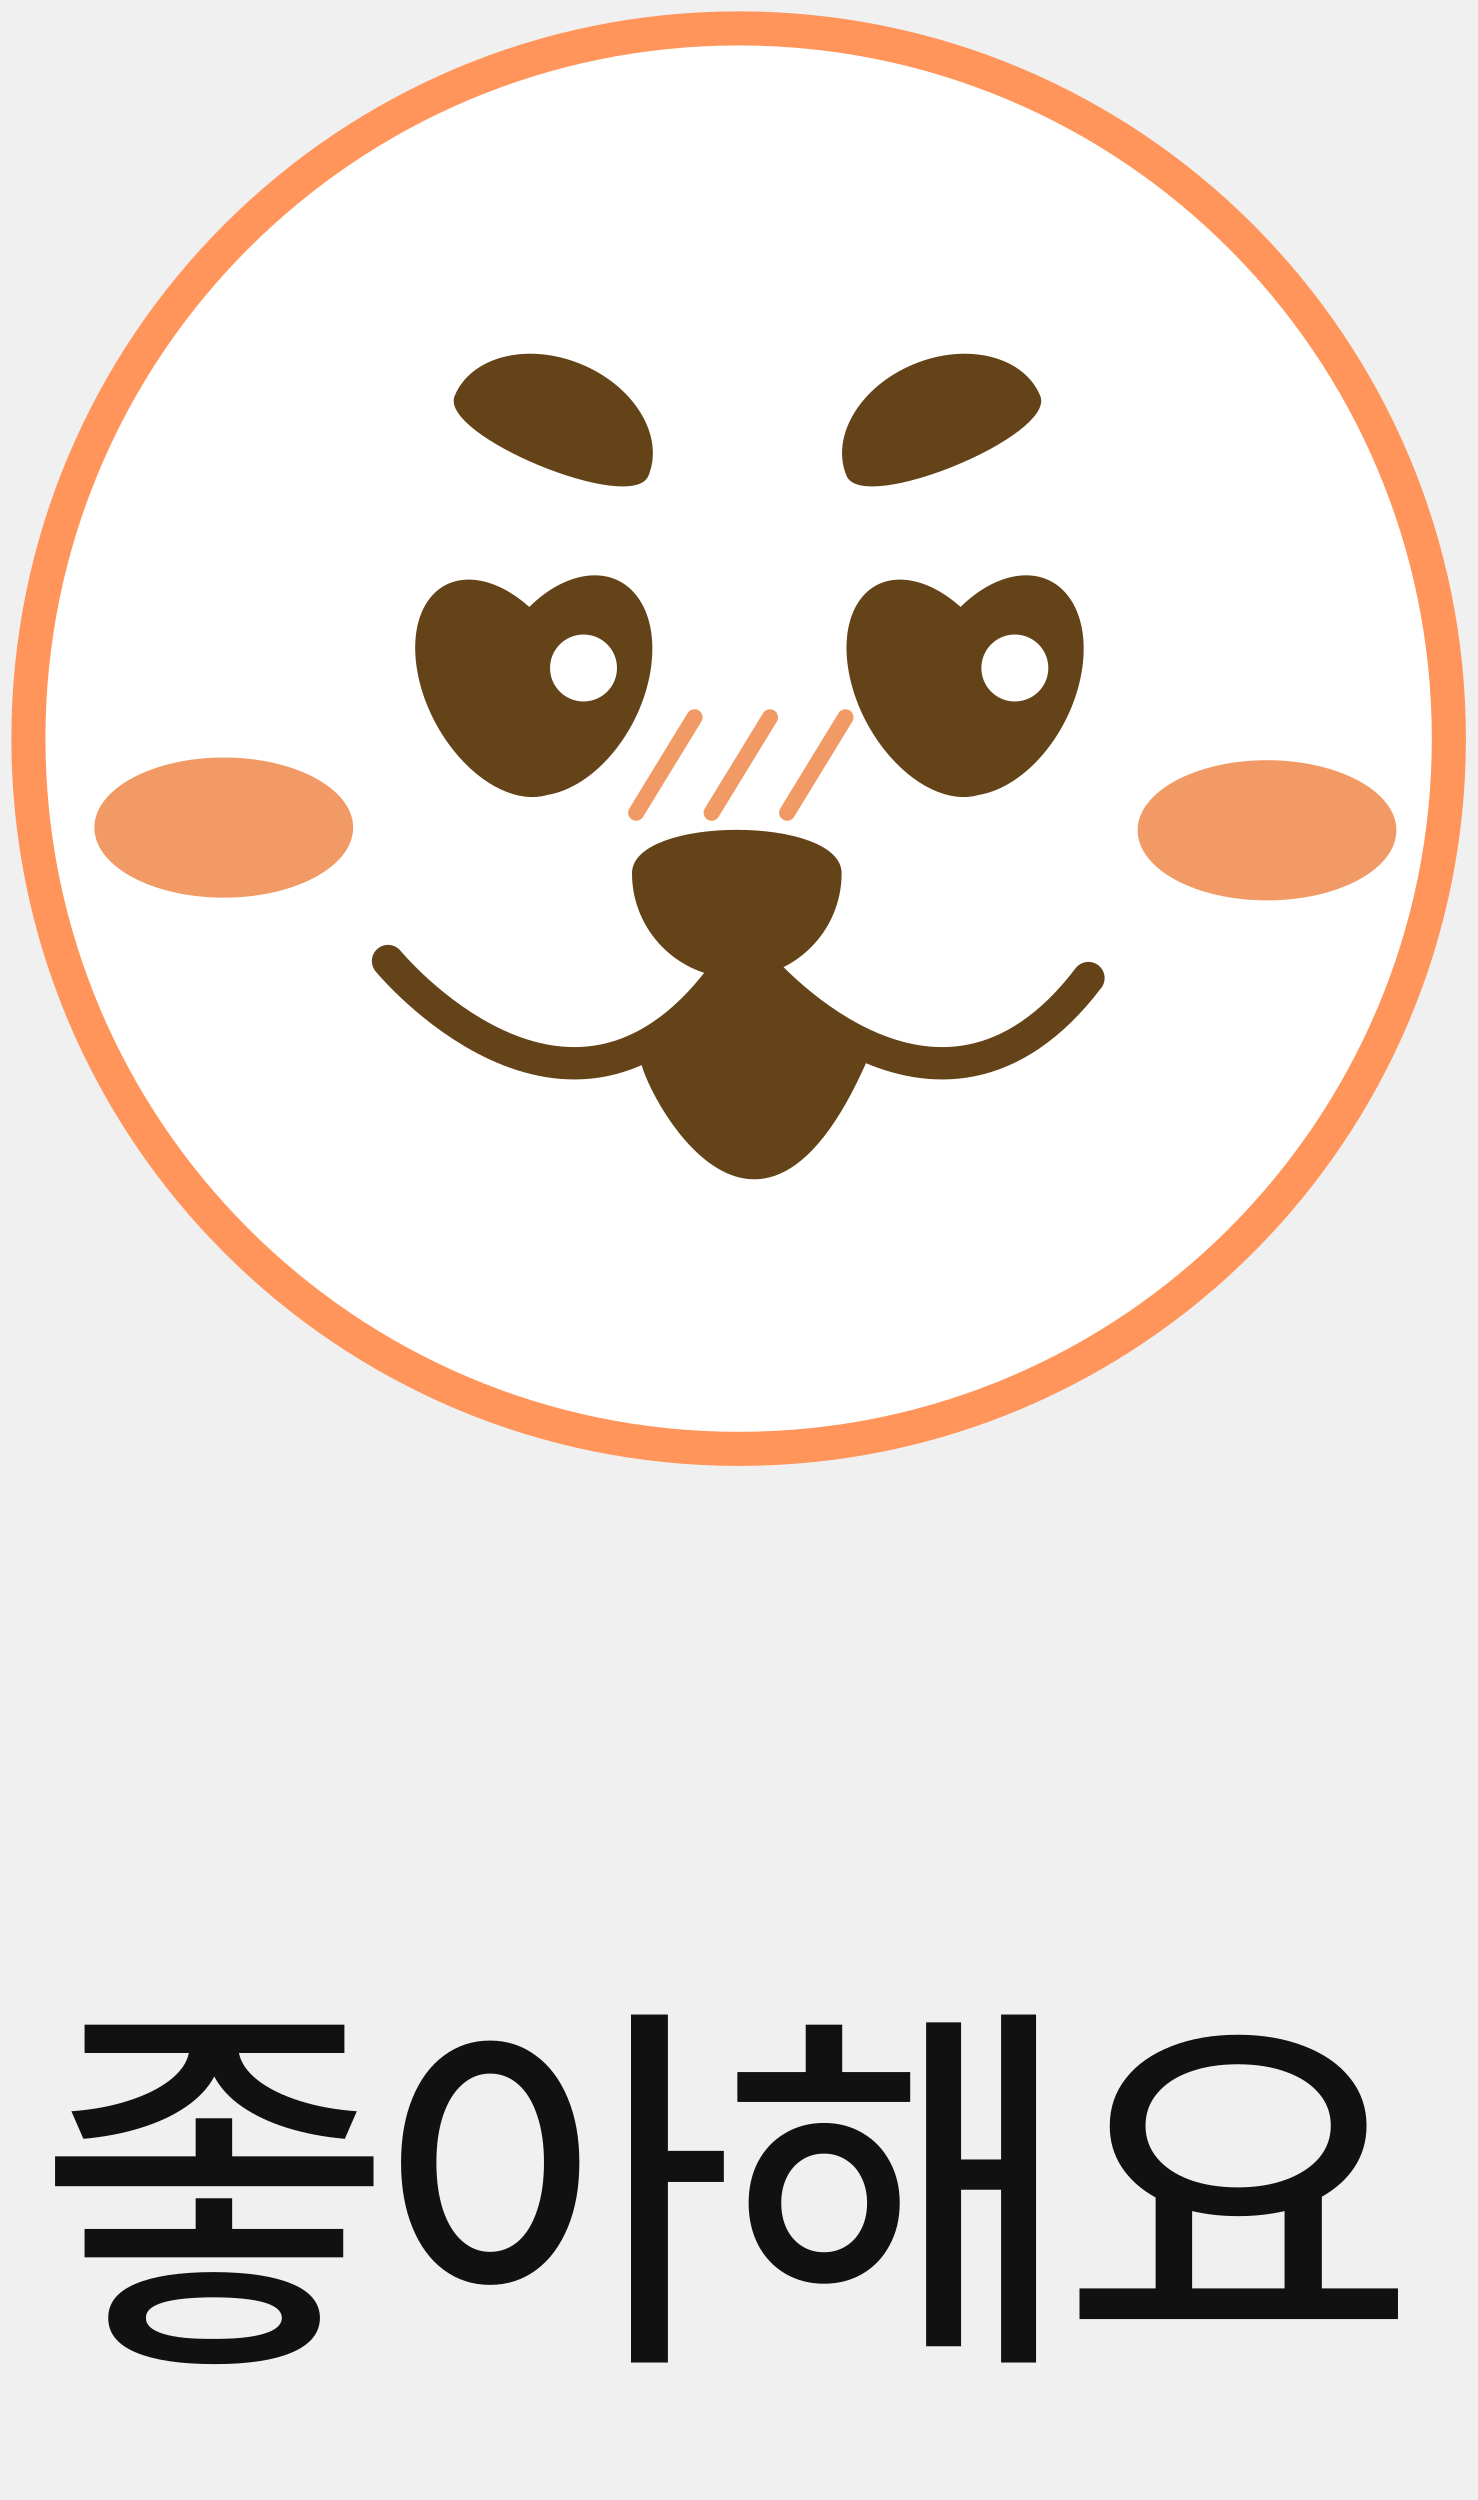
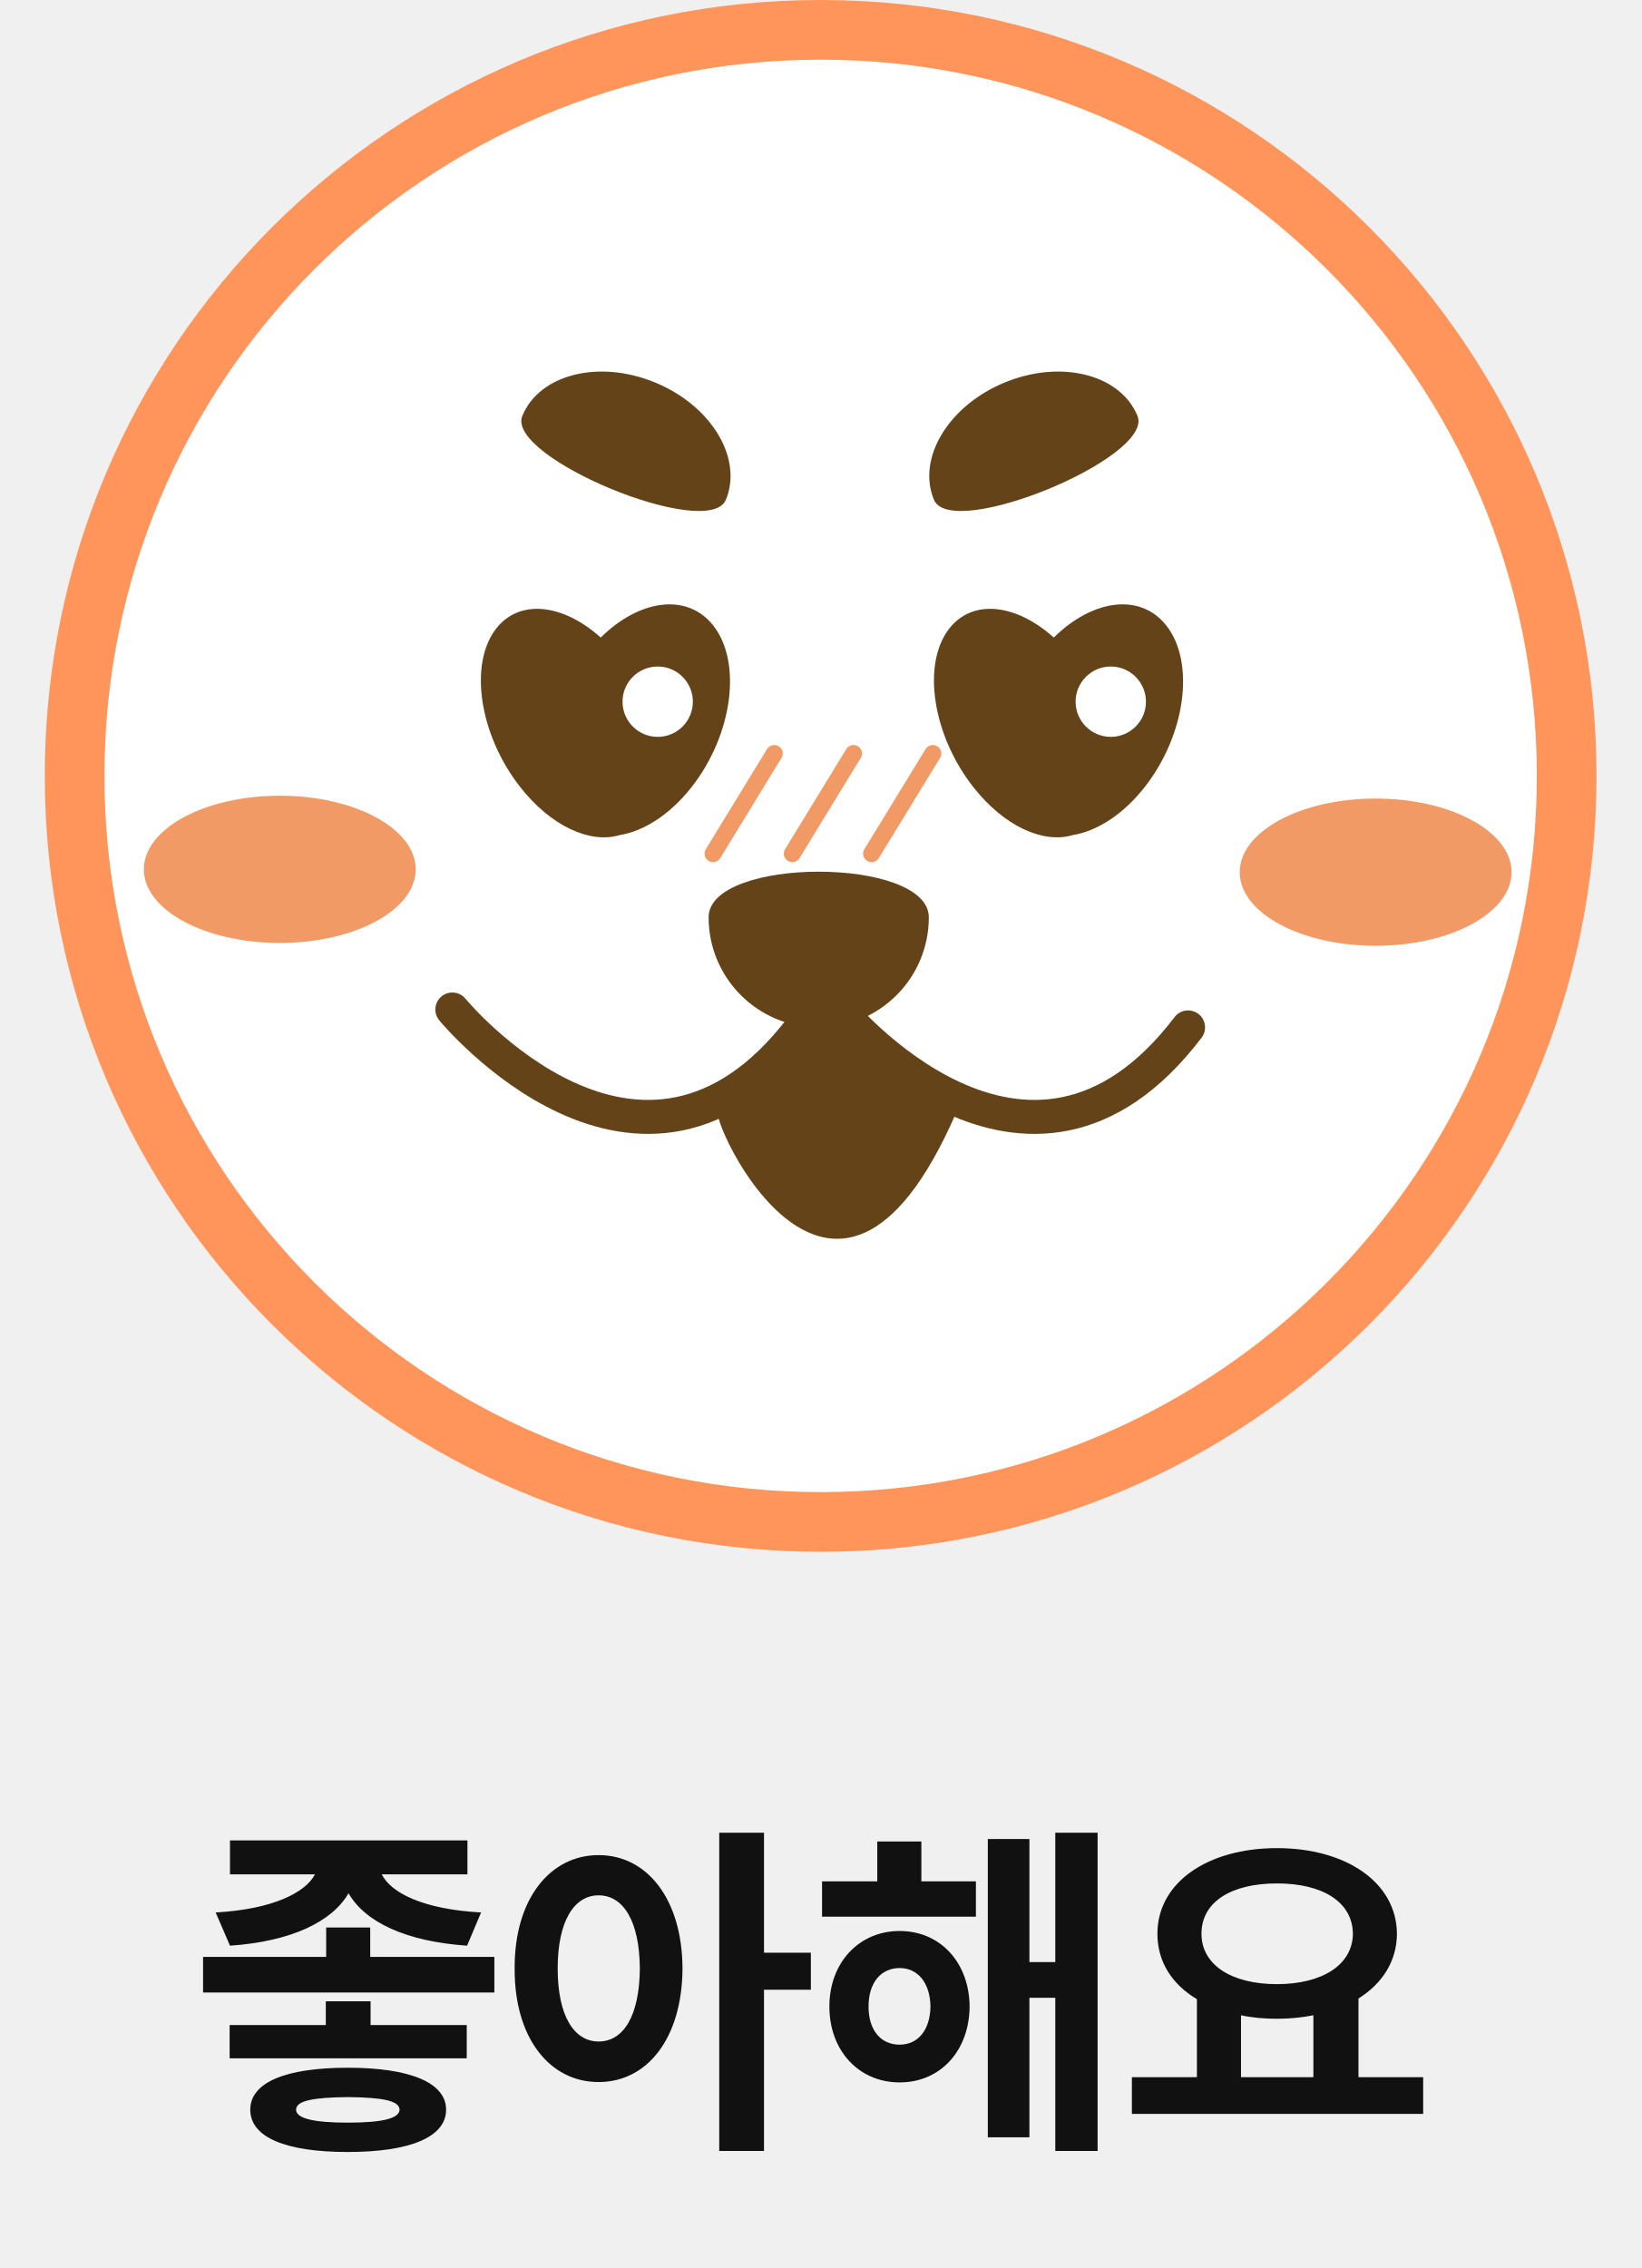
- <svg xmlns="http://www.w3.org/2000/svg" width="52" height="88" viewBox="0 0 52 88" fill="none">
-   <g clip-path="url(#clip0_2594_11428)">
-     <path d="M26 51C39.807 51 51 39.807 51 26C51 12.193 39.807 1 26 1C12.193 1 1 12.193 1 26C1 39.807 12.193 51 26 51Z" fill="white" stroke="#FF955A" stroke-width="1.2" stroke-miterlimit="10" stroke-linecap="round" />
-     <path d="M29.796 16.746C30.371 18.139 37.192 15.327 36.617 13.934C36.041 12.541 34.049 12.04 32.166 12.818C30.284 13.594 29.221 15.353 29.796 16.746Z" fill="#644319" />
-     <path d="M22.825 16.746C22.25 18.139 15.429 15.327 16.004 13.934C16.579 12.541 18.572 12.04 20.454 12.818C22.337 13.594 23.4 15.353 22.825 16.746Z" fill="#644319" />
-     <path d="M22.404 20.963C21.54 19.862 19.94 20.071 18.631 21.364C17.371 20.233 15.917 20.058 15.131 21.058C14.201 22.244 14.56 24.624 15.934 26.376C16.968 27.693 18.28 28.277 19.263 27.983C20.071 27.852 20.946 27.304 21.675 26.376C23.049 24.624 23.375 22.201 22.404 20.963Z" fill="#644319" />
-     <path d="M37.586 20.963C36.723 19.862 35.123 20.071 33.813 21.364C32.553 20.233 31.099 20.058 30.314 21.058C29.384 22.244 29.743 24.624 31.117 26.376C32.151 27.693 33.462 28.277 34.445 27.983C35.254 27.852 36.129 27.304 36.858 26.376C38.231 24.624 38.558 22.201 37.586 20.963Z" fill="#644319" />
-     <path d="M35.722 24.692C36.373 24.692 36.901 24.165 36.901 23.514C36.901 22.863 36.373 22.335 35.722 22.335C35.072 22.335 34.544 22.863 34.544 23.514C34.544 24.165 35.072 24.692 35.722 24.692Z" fill="white" />
-     <path d="M20.54 24.692C21.191 24.692 21.718 24.165 21.718 23.514C21.718 22.863 21.191 22.335 20.54 22.335C19.889 22.335 19.361 22.863 19.361 23.514C19.361 24.165 19.889 24.692 20.54 24.692Z" fill="white" />
-     <path d="M22.565 37.197C22.187 37.381 26.569 47.066 30.744 36.806C30.744 36.806 26.095 35.205 26.285 32.927C26.285 32.927 26.626 35.205 22.565 37.197Z" fill="#644319" />
-     <path d="M29.625 30.739C29.625 28.7 22.246 28.7 22.246 30.739C22.246 32.777 23.897 34.428 25.935 34.428C27.974 34.428 29.625 32.777 29.625 30.739Z" fill="#644319" />
-     <path d="M13.659 33.829C13.659 33.829 19.98 41.511 25.366 34.428" stroke="#644319" stroke-width="1.139" stroke-miterlimit="10" stroke-linecap="round" />
-     <path d="M26.605 33.829C26.605 33.829 32.927 41.511 38.313 34.428" stroke="#644319" stroke-width="1.139" stroke-miterlimit="10" stroke-linecap="round" />
-     <path d="M7.876 31.598C10.392 31.598 12.431 30.494 12.431 29.131C12.431 27.769 10.392 26.664 7.876 26.664C5.361 26.664 3.321 27.769 3.321 29.131C3.321 30.494 5.361 31.598 7.876 31.598Z" fill="#F19A65" />
-     <path d="M44.599 31.694C47.114 31.694 49.153 30.589 49.153 29.226C49.153 27.864 47.114 26.759 44.599 26.759C42.083 26.759 40.044 27.864 40.044 29.226C40.044 30.589 42.083 31.694 44.599 31.694Z" fill="#F19A65" />
-     <path d="M24.446 25.25L22.394 28.606" stroke="#F19A65" stroke-width="0.569" stroke-linecap="round" stroke-linejoin="round" />
-     <path d="M27.103 25.25L25.051 28.606" stroke="#F19A65" stroke-width="0.569" stroke-linecap="round" stroke-linejoin="round" />
-     <path d="M29.759 25.25L27.708 28.606" stroke="#F19A65" stroke-width="0.569" stroke-linecap="round" stroke-linejoin="round" />
+ <svg xmlns="http://www.w3.org/2000/svg" width="55" height="76" viewBox="0 0 55 76" fill="none">
+   <g clip-path="url(#clip0_4176_21332)">
+     <path d="M27.5 51C41.307 51 52.5 39.807 52.5 26C52.5 12.193 41.307 1 27.5 1C13.693 1 2.5 12.193 2.5 26C2.5 39.807 13.693 51 27.5 51Z" fill="white" stroke="#FF955A" stroke-width="2" stroke-miterlimit="10" stroke-linecap="round" />
+     <path d="M31.296 16.746C31.871 18.139 38.692 15.327 38.117 13.934C37.541 12.541 35.549 12.04 33.666 12.818C31.784 13.594 30.721 15.353 31.296 16.746Z" fill="#644319" />
+     <path d="M24.325 16.746C23.75 18.139 16.929 15.327 17.504 13.934C18.079 12.541 20.072 12.04 21.954 12.818C23.837 13.594 24.9 15.353 24.325 16.746Z" fill="#644319" />
+     <path d="M23.904 20.964C23.04 19.863 21.44 20.072 20.131 21.364C18.871 20.233 17.417 20.058 16.631 21.058C15.701 22.245 16.06 24.625 17.434 26.376C18.468 27.693 19.78 28.278 20.763 27.984C21.571 27.853 22.446 27.304 23.175 26.376C24.549 24.625 24.875 22.201 23.904 20.964Z" fill="#644319" />
+     <path d="M39.086 20.964C38.223 19.863 36.623 20.072 35.313 21.364C34.053 20.233 32.599 20.058 31.814 21.058C30.884 22.245 31.243 24.625 32.617 26.376C33.651 27.693 34.962 28.278 35.945 27.984C36.754 27.853 37.629 27.304 38.358 26.376C39.731 24.625 40.058 22.201 39.086 20.964Z" fill="#644319" />
+     <path d="M37.222 24.692C37.873 24.692 38.401 24.164 38.401 23.514C38.401 22.863 37.873 22.335 37.222 22.335C36.572 22.335 36.044 22.863 36.044 23.514C36.044 24.164 36.572 24.692 37.222 24.692Z" fill="white" />
+     <path d="M22.04 24.692C22.691 24.692 23.218 24.164 23.218 23.514C23.218 22.863 22.691 22.335 22.04 22.335C21.389 22.335 20.861 22.863 20.861 23.514C20.861 24.164 21.389 24.692 22.04 24.692Z" fill="white" />
+     <path d="M24.065 37.197C23.687 37.381 28.069 47.065 32.244 36.806C32.244 36.806 27.595 35.204 27.785 32.927C27.785 32.927 28.126 35.204 24.065 37.197Z" fill="#644319" />
+     <path d="M31.125 30.739C31.125 28.7 23.746 28.7 23.746 30.739C23.746 32.777 25.397 34.428 27.435 34.428C29.474 34.428 31.125 32.777 31.125 30.739Z" fill="#644319" />
+     <path d="M15.158 33.828C15.158 33.828 21.48 41.511 26.866 34.428" stroke="#644319" stroke-width="1.139" stroke-miterlimit="10" stroke-linecap="round" />
+     <path d="M28.105 33.828C28.105 33.828 34.427 41.511 39.813 34.428" stroke="#644319" stroke-width="1.139" stroke-miterlimit="10" stroke-linecap="round" />
+     <path d="M9.376 31.598C11.892 31.598 13.931 30.494 13.931 29.131C13.931 27.769 11.892 26.664 9.376 26.664C6.861 26.664 4.821 27.769 4.821 29.131C4.821 30.494 6.861 31.598 9.376 31.598Z" fill="#F19A65" />
+     <path d="M46.099 31.693C48.614 31.693 50.653 30.588 50.653 29.226C50.653 27.863 48.614 26.759 46.099 26.759C43.583 26.759 41.544 27.863 41.544 29.226C41.544 30.588 43.583 31.693 46.099 31.693Z" fill="#F19A65" />
+     <path d="M25.946 25.25L23.895 28.605" stroke="#F19A65" stroke-width="0.569" stroke-linecap="round" stroke-linejoin="round" />
+     <path d="M28.602 25.25L26.551 28.605" stroke="#F19A65" stroke-width="0.569" stroke-linecap="round" stroke-linejoin="round" />
+     <path d="M31.259 25.25L29.208 28.605" stroke="#F19A65" stroke-width="0.569" stroke-linecap="round" stroke-linejoin="round" />
  </g>
-   <path d="M8.172 75.902H13.148V76.955H1.938V75.902H6.887V74.562H8.172V75.902ZM2.512 74.316C3.232 74.266 3.893 74.145 4.494 73.954C5.1 73.763 5.592 73.521 5.971 73.23C6.354 72.933 6.579 72.612 6.647 72.266H2.977V71.268H12.123V72.266H8.411C8.479 72.612 8.703 72.933 9.081 73.23C9.459 73.521 9.951 73.763 10.558 73.954C11.164 74.145 11.831 74.266 12.56 74.316L12.137 75.287C11.412 75.223 10.74 75.096 10.12 74.904C9.505 74.713 8.974 74.465 8.527 74.159C8.081 73.849 7.753 73.494 7.543 73.093C7.329 73.494 6.996 73.849 6.545 74.159C6.098 74.465 5.565 74.713 4.945 74.904C4.33 75.096 3.66 75.223 2.936 75.287L2.512 74.316ZM2.977 78.459H6.887V77.379H8.172V78.459H12.082V79.457H2.977V78.459ZM3.811 81.59C3.806 81.066 4.123 80.667 4.761 80.394C5.399 80.12 6.317 79.981 7.516 79.977C8.714 79.981 9.637 80.12 10.284 80.394C10.931 80.667 11.257 81.066 11.262 81.59C11.257 82.118 10.934 82.522 10.291 82.8C9.653 83.078 8.742 83.217 7.557 83.217C6.344 83.217 5.415 83.078 4.768 82.8C4.125 82.526 3.806 82.123 3.811 81.59ZM5.137 81.59C5.132 81.836 5.335 82.023 5.745 82.15C6.155 82.278 6.745 82.337 7.516 82.328C8.295 82.333 8.89 82.271 9.3 82.144C9.71 82.02 9.917 81.836 9.922 81.59C9.917 81.116 9.115 80.874 7.516 80.865C5.916 80.874 5.123 81.116 5.137 81.59ZM17.248 71.828C17.854 71.828 18.394 72.006 18.868 72.361C19.347 72.712 19.72 73.213 19.989 73.865C20.258 74.512 20.393 75.264 20.393 76.121C20.393 76.987 20.258 77.746 19.989 78.397C19.72 79.049 19.349 79.55 18.875 79.901C18.401 80.252 17.859 80.428 17.248 80.428C16.637 80.428 16.095 80.252 15.621 79.901C15.147 79.55 14.778 79.049 14.514 78.397C14.249 77.746 14.117 76.987 14.117 76.121C14.117 75.264 14.249 74.512 14.514 73.865C14.778 73.213 15.147 72.712 15.621 72.361C16.095 72.006 16.637 71.828 17.248 71.828ZM15.361 76.121C15.361 76.759 15.439 77.315 15.594 77.789C15.753 78.263 15.976 78.628 16.264 78.883C16.551 79.138 16.879 79.266 17.248 79.266C17.626 79.266 17.959 79.14 18.246 78.89C18.533 78.634 18.754 78.27 18.909 77.796C19.069 77.317 19.148 76.759 19.148 76.121C19.148 75.488 19.069 74.936 18.909 74.467C18.754 73.993 18.533 73.628 18.246 73.373C17.959 73.118 17.626 72.99 17.248 72.99C16.879 72.99 16.551 73.12 16.264 73.38C15.976 73.635 15.753 74 15.594 74.474C15.439 74.943 15.361 75.492 15.361 76.121ZM22.211 70.912H23.51V75.711H25.479V76.805H23.51V83.162H22.211V70.912ZM32.039 73.988H25.955V72.936H28.361V71.268H29.646V72.936H32.039V73.988ZM26.352 77.543C26.352 77.001 26.463 76.515 26.686 76.087C26.914 75.659 27.231 75.326 27.637 75.089C28.042 74.847 28.498 74.727 29.004 74.727C29.514 74.727 29.97 74.847 30.371 75.089C30.777 75.326 31.093 75.659 31.321 76.087C31.554 76.515 31.67 77.001 31.67 77.543C31.67 78.094 31.554 78.587 31.321 79.019C31.093 79.453 30.777 79.79 30.371 80.031C29.97 80.268 29.514 80.387 29.004 80.387C28.498 80.387 28.042 80.268 27.637 80.031C27.231 79.79 26.914 79.453 26.686 79.019C26.463 78.587 26.352 78.094 26.352 77.543ZM27.5 77.543C27.5 77.885 27.564 78.188 27.691 78.452C27.819 78.712 27.997 78.915 28.225 79.061C28.452 79.206 28.712 79.279 29.004 79.279C29.296 79.279 29.555 79.206 29.783 79.061C30.016 78.915 30.196 78.712 30.323 78.452C30.455 78.188 30.521 77.885 30.521 77.543C30.521 77.21 30.455 76.912 30.323 76.647C30.196 76.383 30.016 76.178 29.783 76.032C29.555 75.882 29.296 75.807 29.004 75.807C28.712 75.807 28.452 75.882 28.225 76.032C27.997 76.178 27.819 76.383 27.691 76.647C27.564 76.912 27.5 77.21 27.5 77.543ZM32.6 71.186H33.83V76.012H35.238V70.912H36.469V83.162H35.238V77.078H33.83V82.588H32.6V71.186ZM49.209 81.631H37.998V80.551H40.678V77.352C40.163 77.069 39.764 76.711 39.481 76.278C39.199 75.845 39.06 75.36 39.064 74.822C39.064 74.189 39.256 73.63 39.639 73.147C40.021 72.664 40.555 72.291 41.238 72.026C41.926 71.757 42.706 71.623 43.576 71.623C44.447 71.623 45.226 71.757 45.914 72.026C46.602 72.291 47.138 72.664 47.52 73.147C47.908 73.63 48.102 74.189 48.102 74.822C48.102 75.356 47.965 75.836 47.691 76.265C47.418 76.689 47.031 77.042 46.529 77.324V80.551H49.209V81.631ZM40.322 74.822C40.322 75.255 40.459 75.636 40.732 75.964C41.006 76.292 41.389 76.547 41.881 76.73C42.373 76.907 42.938 76.996 43.576 76.996C44.21 76.996 44.772 76.905 45.265 76.723C45.761 76.54 46.149 76.287 46.427 75.964C46.705 75.636 46.844 75.255 46.844 74.822C46.844 74.389 46.705 74.011 46.427 73.688C46.149 73.359 45.761 73.106 45.265 72.929C44.772 72.751 44.21 72.662 43.576 72.662C42.938 72.662 42.373 72.751 41.881 72.929C41.389 73.106 41.006 73.359 40.732 73.688C40.459 74.011 40.322 74.389 40.322 74.822ZM45.217 80.551V77.83C44.706 77.949 44.16 78.008 43.576 78.008C43.002 78.008 42.464 77.949 41.963 77.83V80.551H45.217Z" fill="#111111" />
+   <path d="M12.406 64.59V65.574H16.566V66.769H6.805V65.574H10.93V64.59H12.406ZM15.664 61.672V62.809H12.793C13.098 63.424 14.17 63.98 16.121 64.086L15.652 65.199C13.596 65.059 12.225 64.402 11.68 63.441C11.129 64.397 9.758 65.059 7.707 65.199L7.227 64.086C9.143 63.98 10.238 63.418 10.555 62.809H7.707V61.672H15.664ZM15.641 67.859V68.973H7.695V67.859H10.918V67.062H12.418V67.859H15.641ZM11.656 69.289C13.719 69.289 14.949 69.781 14.949 70.695C14.949 71.621 13.719 72.113 11.656 72.113C9.57 72.113 8.387 71.621 8.387 70.695C8.387 69.781 9.57 69.289 11.656 69.289ZM11.656 70.273C10.508 70.285 9.922 70.391 9.922 70.695C9.922 70.988 10.508 71.129 11.656 71.129C12.816 71.129 13.379 70.988 13.391 70.695C13.379 70.391 12.816 70.285 11.656 70.273ZM20.059 62.164C21.688 62.164 22.859 63.641 22.871 65.961C22.859 68.305 21.688 69.769 20.059 69.769C18.43 69.769 17.234 68.305 17.246 65.961C17.234 63.641 18.43 62.164 20.059 62.164ZM20.059 63.512C19.238 63.512 18.688 64.379 18.688 65.961C18.688 67.555 19.238 68.41 20.059 68.41C20.891 68.41 21.43 67.555 21.441 65.961C21.43 64.379 20.891 63.512 20.059 63.512ZM25.602 61.414V65.434H27.172V66.676H25.602V72.078H24.102V61.414H25.602ZM32.703 63.043V64.227H27.547V63.043H29.398V61.707H30.875V63.043H32.703ZM30.148 64.707C31.508 64.707 32.48 65.762 32.492 67.238C32.48 68.727 31.508 69.781 30.148 69.781C28.789 69.781 27.793 68.727 27.793 67.238C27.793 65.762 28.789 64.707 30.148 64.707ZM30.148 65.949C29.527 65.949 29.105 66.43 29.105 67.238C29.105 68.047 29.527 68.516 30.148 68.516C30.746 68.516 31.168 68.047 31.18 67.238C31.168 66.43 30.746 65.949 30.148 65.949ZM36.781 61.414V72.078H35.363V66.945H34.496V71.621H33.102V61.625H34.496V65.75H35.363V61.414H36.781ZM47.691 69.606V70.836H37.93V69.606H40.109V66.992C39.283 66.5 38.785 65.744 38.785 64.801C38.785 63.078 40.473 61.93 42.793 61.93C45.102 61.93 46.801 63.078 46.812 64.801C46.807 65.721 46.32 66.471 45.523 66.969V69.606H47.691ZM42.793 63.113C41.27 63.113 40.262 63.723 40.262 64.801C40.262 65.844 41.27 66.488 42.793 66.488C44.305 66.488 45.324 65.844 45.336 64.801C45.324 63.723 44.305 63.113 42.793 63.113ZM41.586 69.606H44.012V67.531C43.631 67.607 43.221 67.648 42.793 67.648C42.365 67.648 41.961 67.613 41.586 67.531V69.606Z" fill="#111111" />
  <defs>
-     <clipPath id="clip0_2594_11428">
-       <rect width="52" height="52" fill="white" />
+     <clipPath id="clip0_4176_21332">
+       <rect width="52" height="52" fill="white" transform="translate(1.5)" />
    </clipPath>
  </defs>
</svg>
